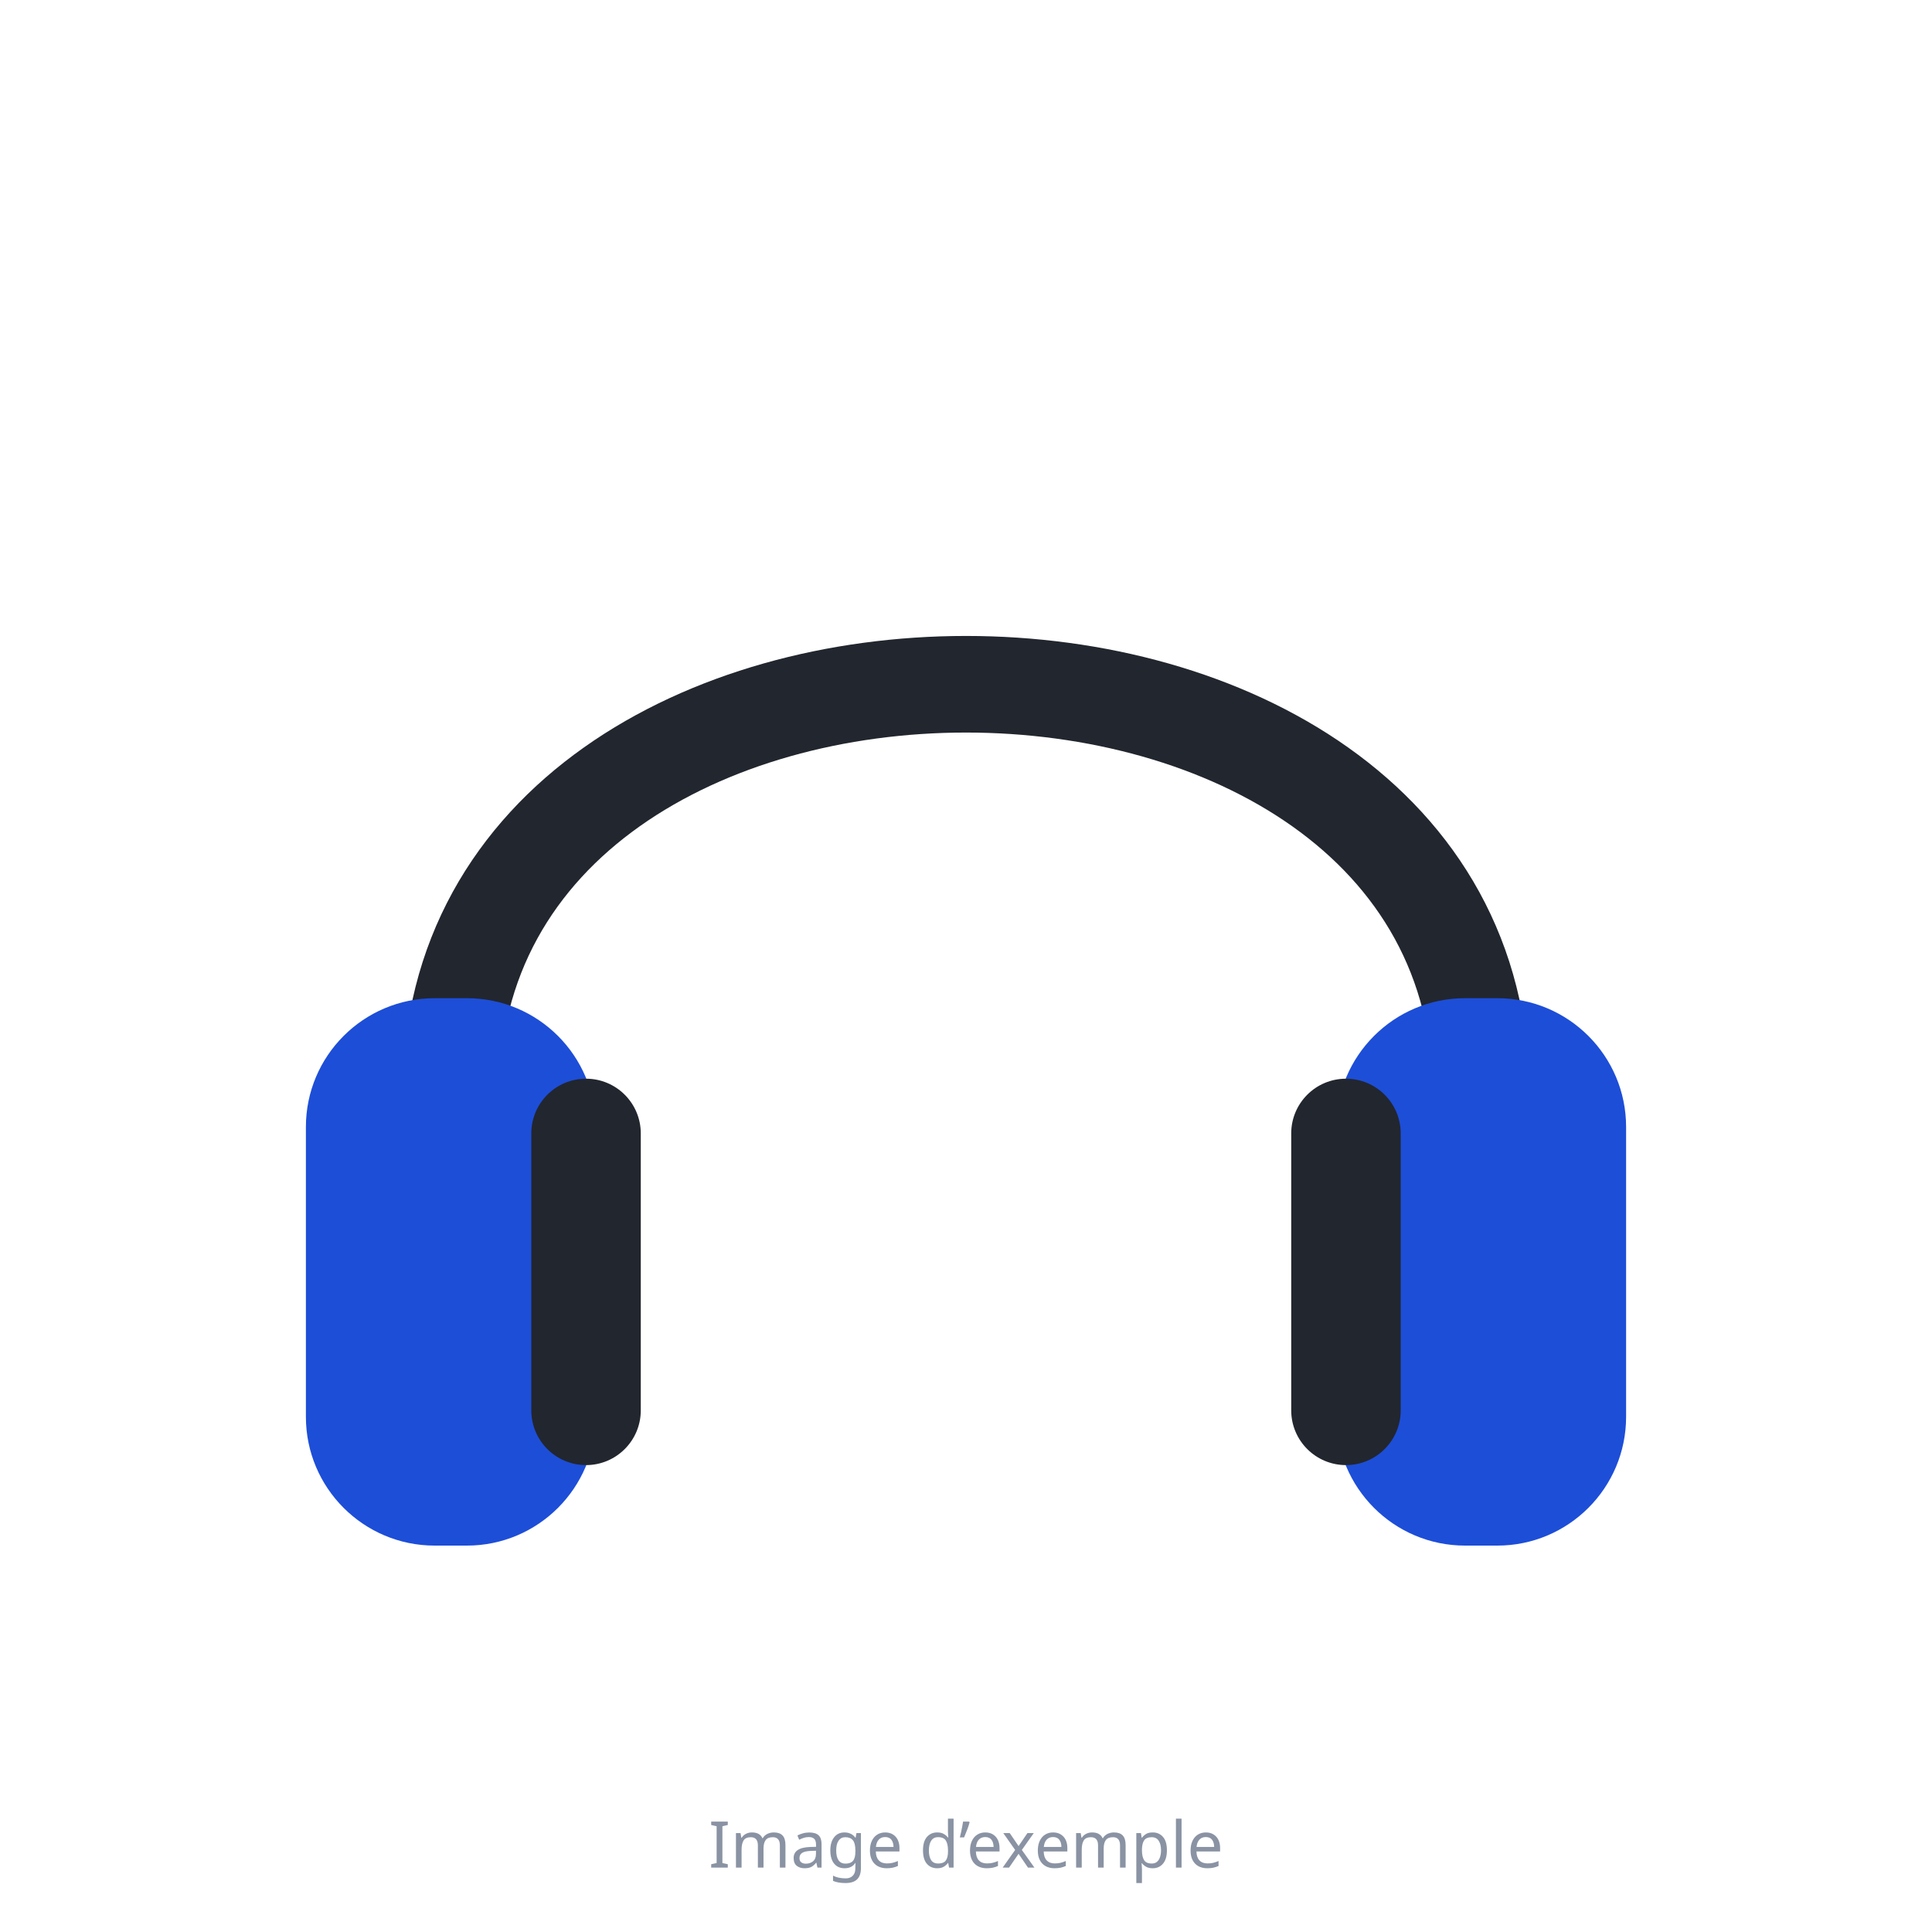
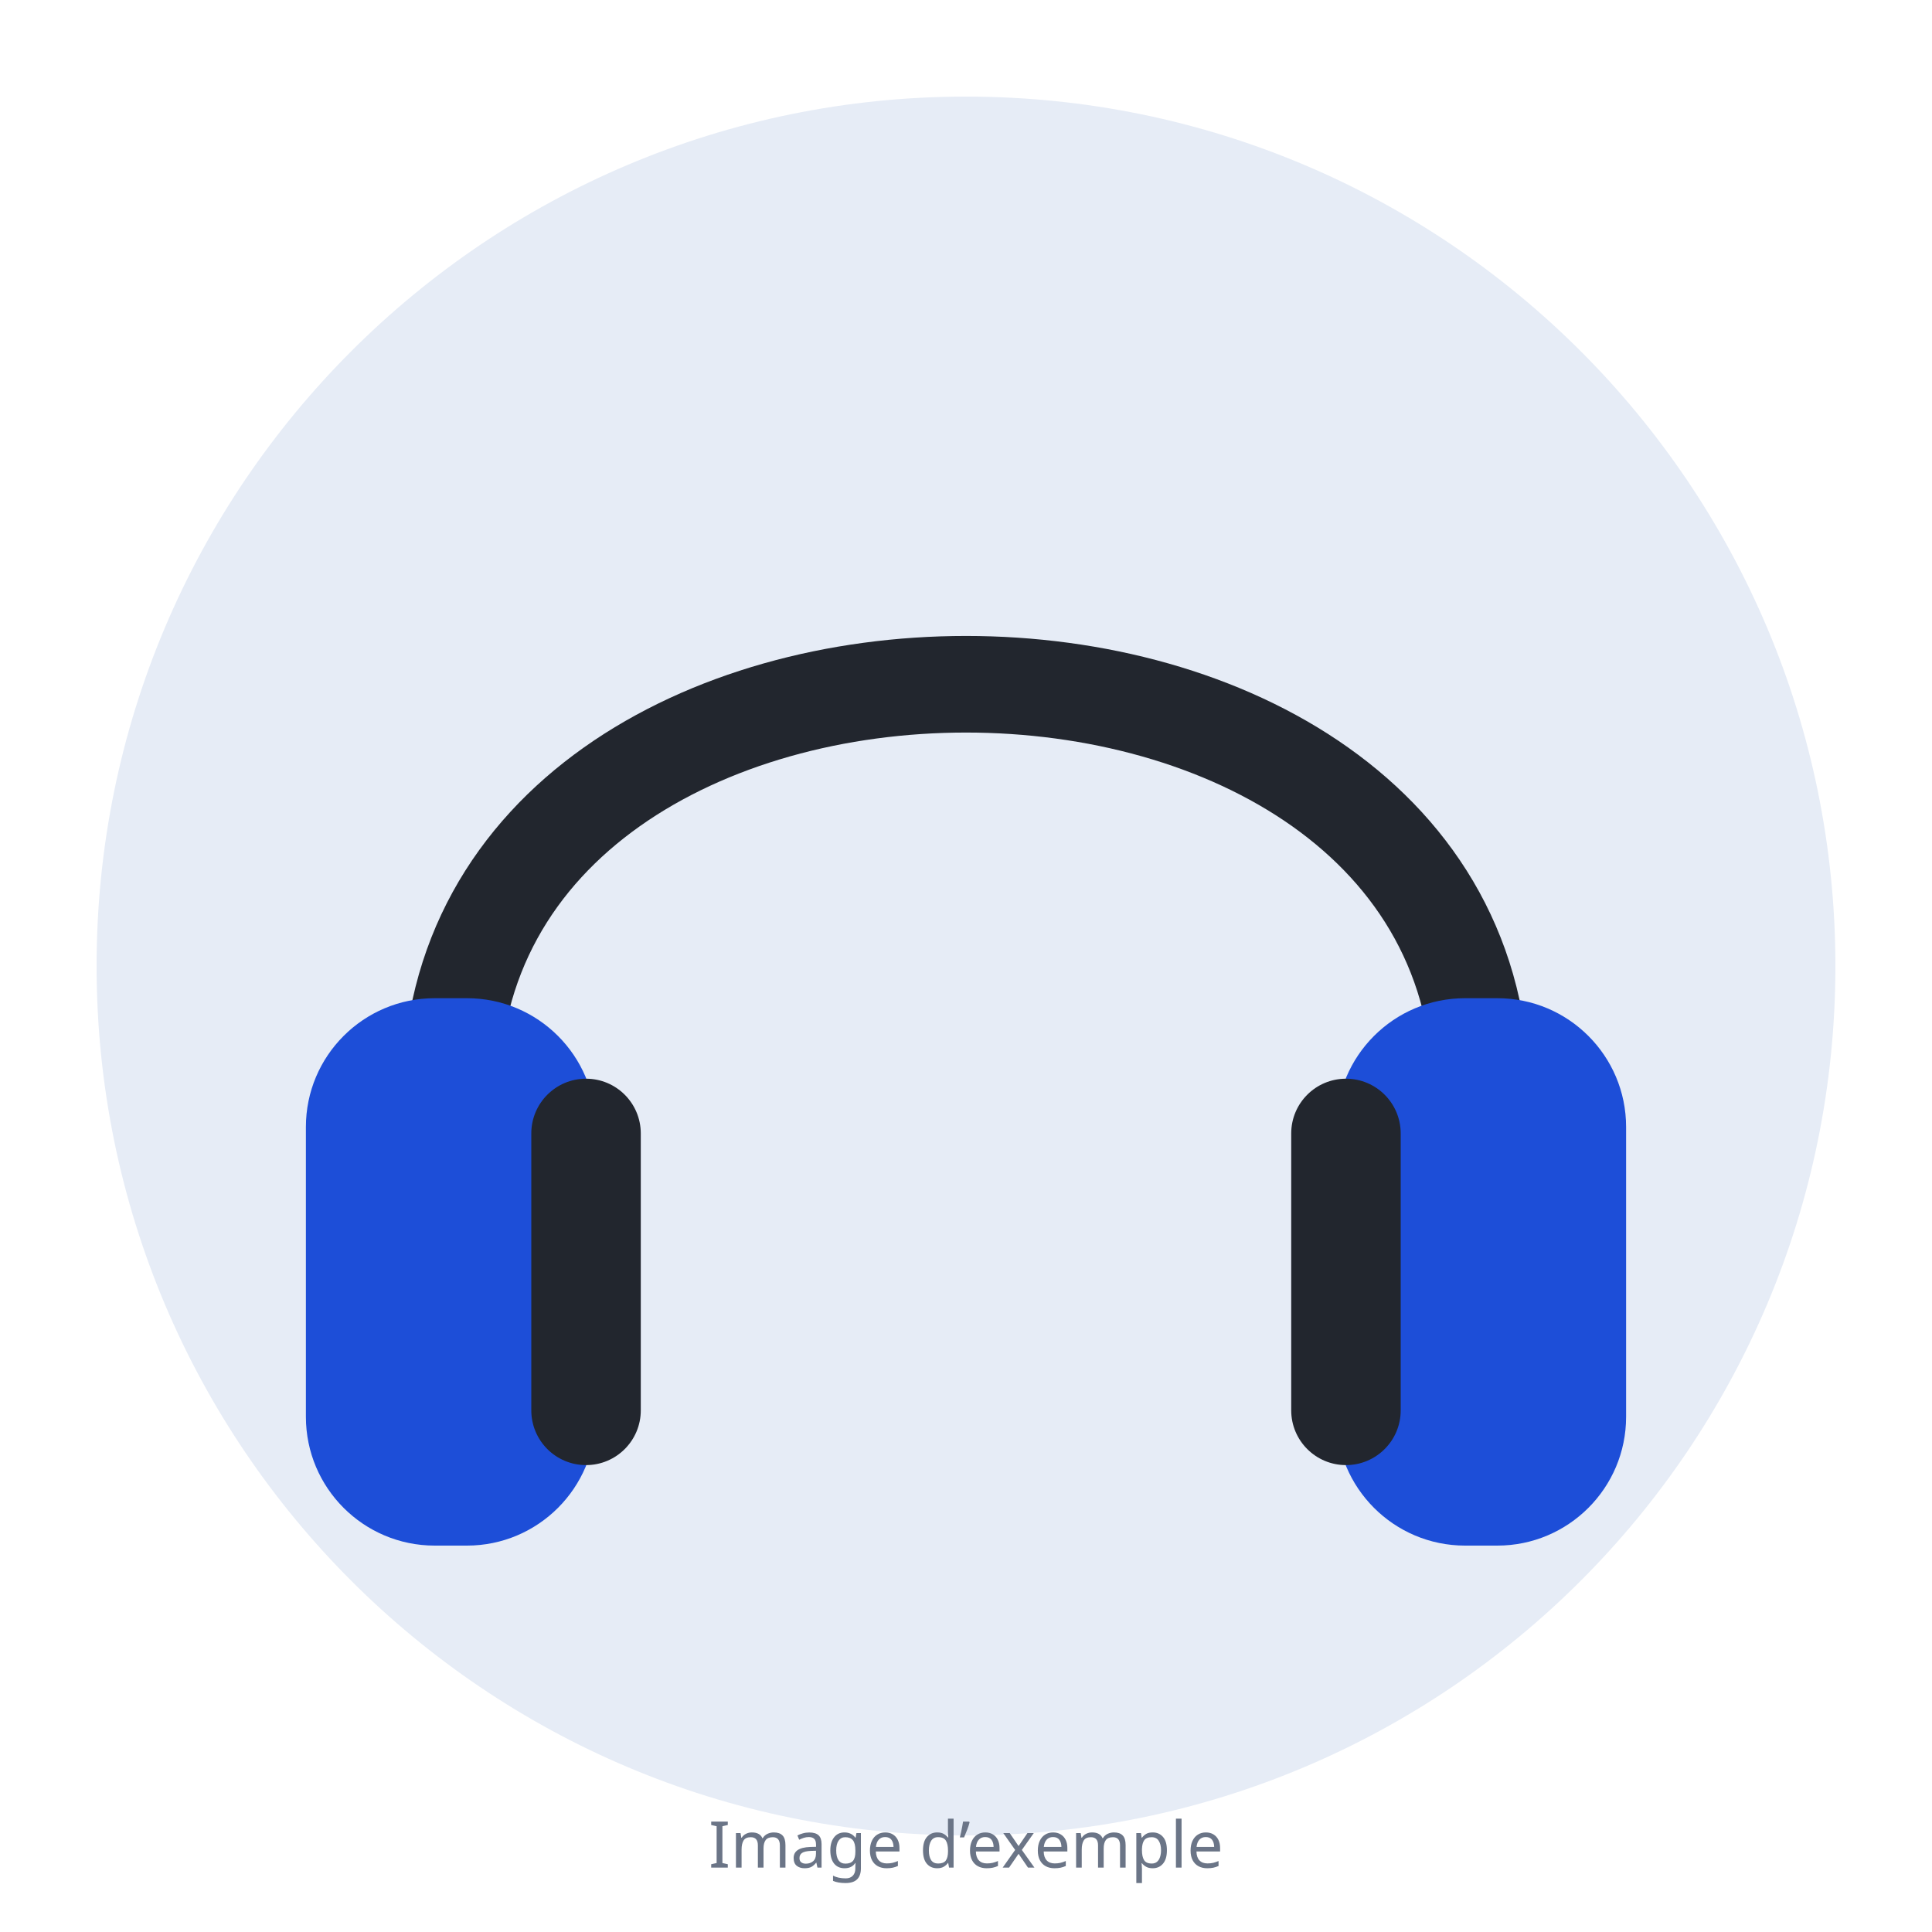
<svg xmlns="http://www.w3.org/2000/svg" viewBox="0 0 600 600" role="img" aria-label="Image d’exemple à remplacer">
+   <circle cx="300" cy="300" r="270" fill="#E6ECF6" />
  <path d="M140 340C140 170 460 170 460 340" fill="none" stroke="#22262E" stroke-width="30" stroke-linecap="round" />
  <rect x="95" y="310" width="90" height="170" rx="40" fill="#1D4ED8" />
  <rect x="415" y="310" width="90" height="170" rx="40" fill="#1D4ED8" />
  <rect x="165" y="335" width="34" height="120" rx="17" fill="#22262E" />
  <rect x="401" y="335" width="34" height="120" rx="17" fill="#22262E" />
-   <text x="300" y="580" text-anchor="middle" font-family="sans-serif" font-size="20" fill="#8A93A3">Image d’exemple</text>
+   <text x="300" y="580" text-anchor="middle" font-family="sans-serif" font-size="20" fill="#6B7587">Image d’exemple</text>
</svg>
